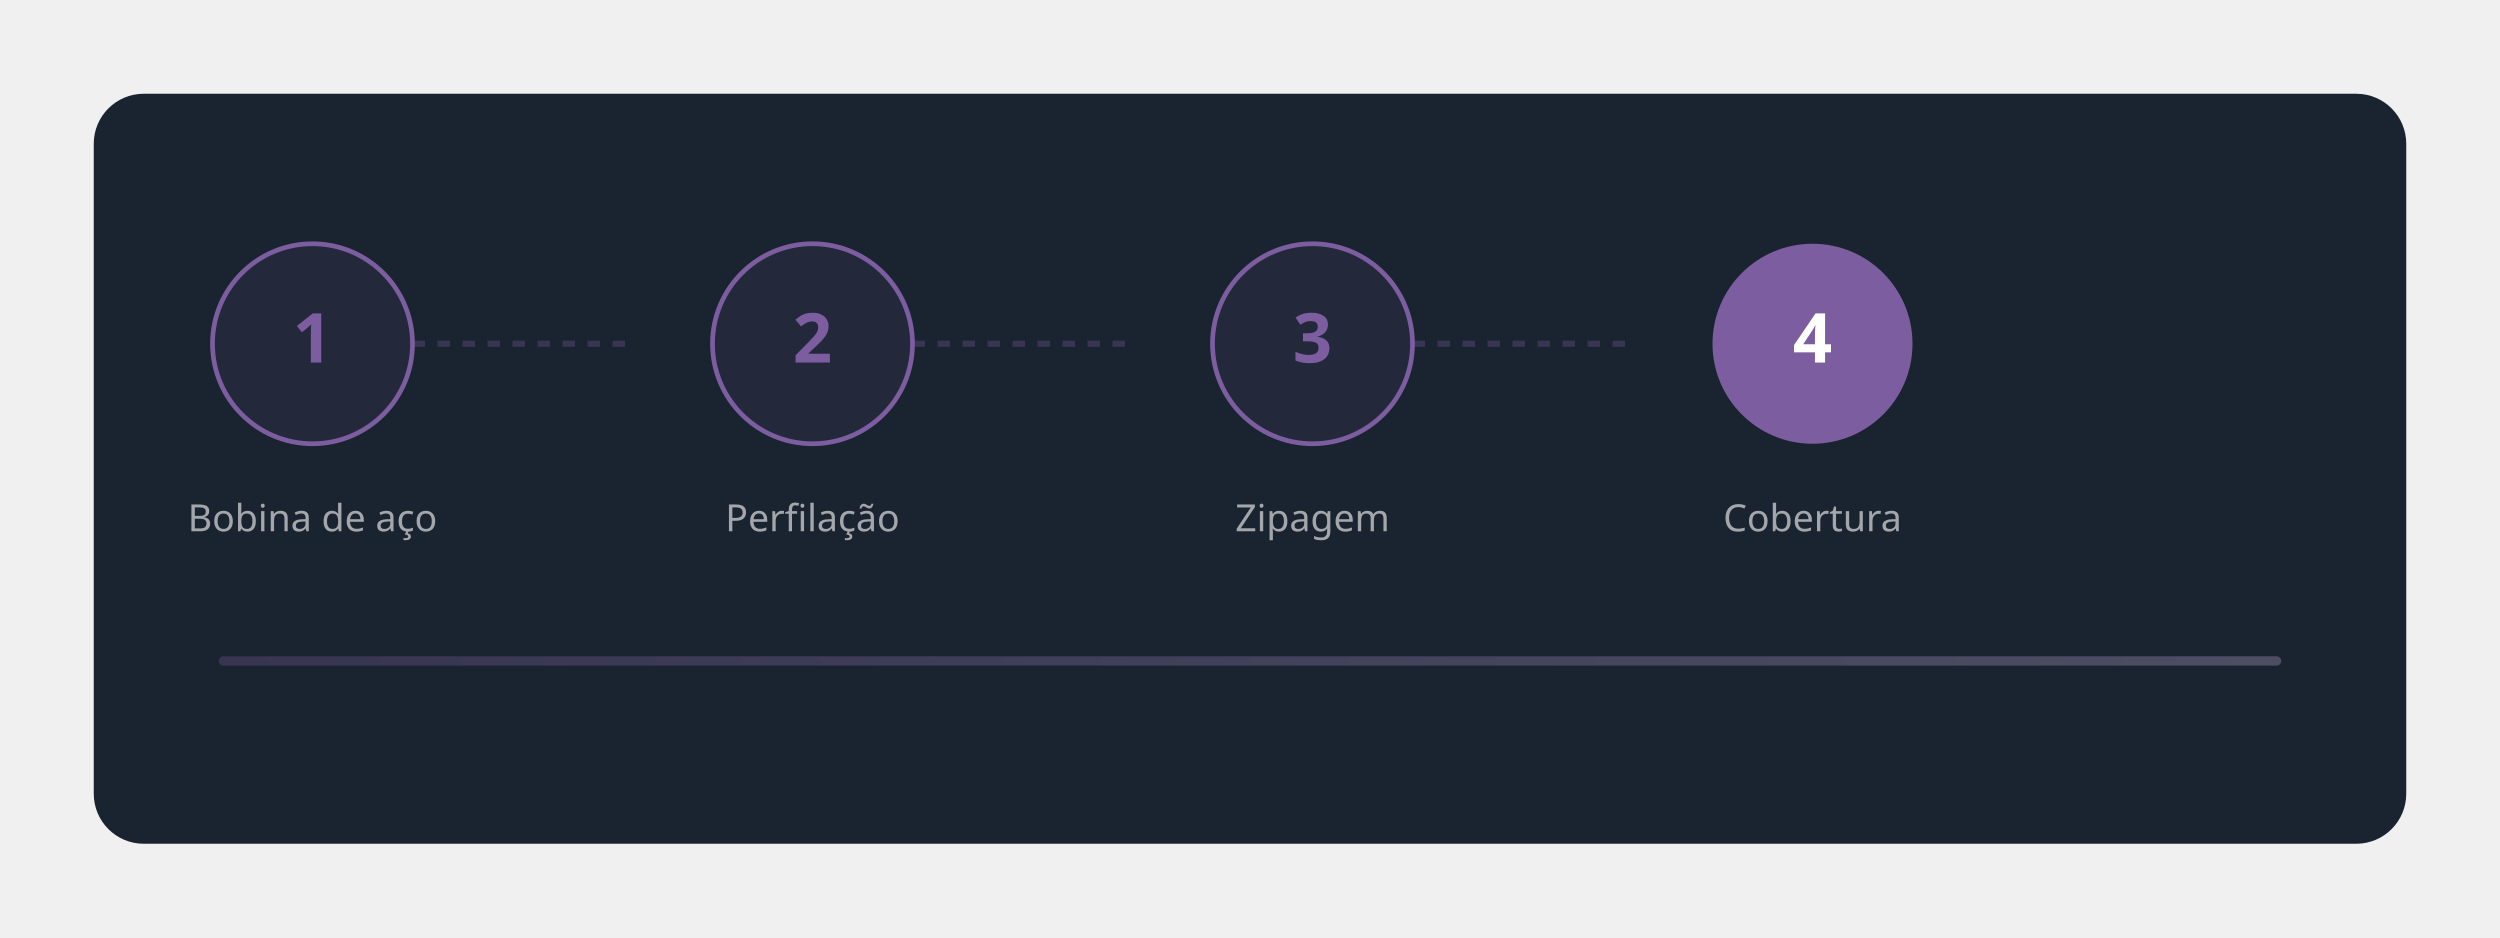
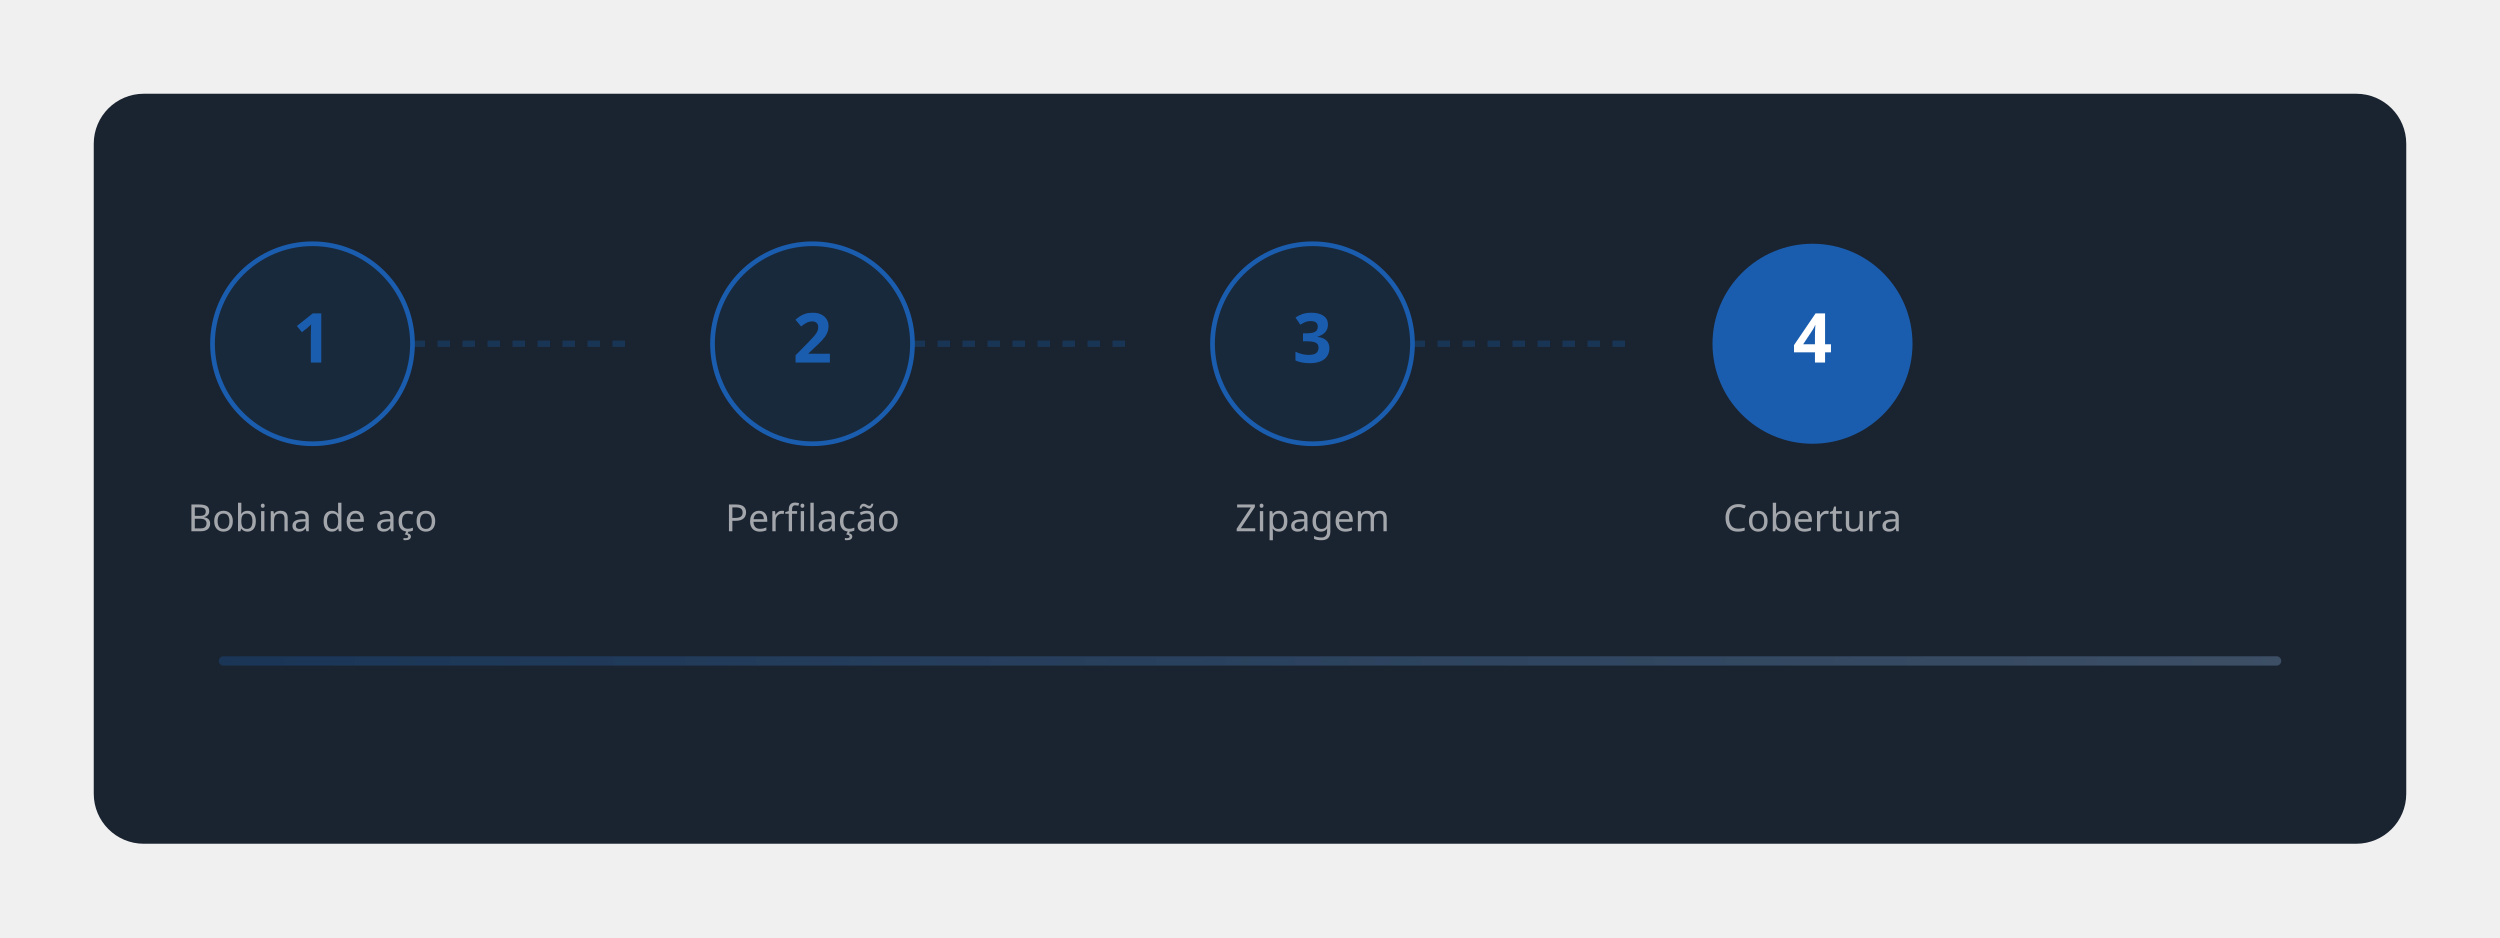
<svg xmlns="http://www.w3.org/2000/svg" viewBox="0 0 800 300" fill="none">
  <defs>
    <linearGradient id="gP" x1="0" y1="0" x2="1" y2="0">
-       <stop offset="0%" stop-color="#7C5EA0" />
-       <stop offset="100%" stop-color="#C6B1DF" />
+       <stop offset="0%" stop-color="#1A5DAF" />
+       <stop offset="100%" stop-color="#8CB4E0" />
    </linearGradient>
  </defs>
  <rect x="30" y="30" width="740" height="240" rx="16" fill="#1A2330" />
-   <circle cx="100" cy="110" r="32" fill="rgba(124,94,160,0.1)" stroke="#7C5EA0" stroke-width="1.5" />
-   <text x="100" y="116" text-anchor="middle" fill="#7C5EA0" font-family="system-ui" font-size="22" font-weight="700">1</text>
+   <circle cx="100" cy="110" r="32" fill="rgba(26,93,175,0.1)" stroke="#1A5DAF" stroke-width="1.5" />
+   <text x="100" y="116" text-anchor="middle" fill="#1A5DAF" font-family="system-ui" font-size="22" font-weight="700">1</text>
  <text x="100" y="170" text-anchor="middle" fill="rgba(255,255,255,0.6)" font-family="system-ui" font-size="12">Bobina de aço</text>
-   <line x1="132" y1="110" x2="200" y2="110" stroke="rgba(124,94,160,0.3)" stroke-width="2" stroke-dasharray="4 4" />
-   <circle cx="260" cy="110" r="32" fill="rgba(124,94,160,0.1)" stroke="#7C5EA0" stroke-width="1.5" />
-   <text x="260" y="116" text-anchor="middle" fill="#7C5EA0" font-family="system-ui" font-size="22" font-weight="700">2</text>
+   <line x1="132" y1="110" x2="200" y2="110" stroke="rgba(26,93,175,0.3)" stroke-width="2" stroke-dasharray="4 4" />
+   <circle cx="260" cy="110" r="32" fill="rgba(26,93,175,0.1)" stroke="#1A5DAF" stroke-width="1.5" />
+   <text x="260" y="116" text-anchor="middle" fill="#1A5DAF" font-family="system-ui" font-size="22" font-weight="700">2</text>
  <text x="260" y="170" text-anchor="middle" fill="rgba(255,255,255,0.6)" font-family="system-ui" font-size="12">Perfilação</text>
-   <line x1="292" y1="110" x2="360" y2="110" stroke="rgba(124,94,160,0.3)" stroke-width="2" stroke-dasharray="4 4" />
-   <circle cx="420" cy="110" r="32" fill="rgba(124,94,160,0.1)" stroke="#7C5EA0" stroke-width="1.5" />
-   <text x="420" y="116" text-anchor="middle" fill="#7C5EA0" font-family="system-ui" font-size="22" font-weight="700">3</text>
+   <line x1="292" y1="110" x2="360" y2="110" stroke="rgba(26,93,175,0.3)" stroke-width="2" stroke-dasharray="4 4" />
+   <circle cx="420" cy="110" r="32" fill="rgba(26,93,175,0.1)" stroke="#1A5DAF" stroke-width="1.5" />
+   <text x="420" y="116" text-anchor="middle" fill="#1A5DAF" font-family="system-ui" font-size="22" font-weight="700">3</text>
  <text x="420" y="170" text-anchor="middle" fill="rgba(255,255,255,0.6)" font-family="system-ui" font-size="12">Zipagem</text>
-   <line x1="452" y1="110" x2="520" y2="110" stroke="rgba(124,94,160,0.3)" stroke-width="2" stroke-dasharray="4 4" />
-   <circle cx="580" cy="110" r="32" fill="#7C5EA0" />
+   <line x1="452" y1="110" x2="520" y2="110" stroke="rgba(26,93,175,0.3)" stroke-width="2" stroke-dasharray="4 4" />
+   <circle cx="580" cy="110" r="32" fill="#1A5DAF" />
  <text x="580" y="116" text-anchor="middle" fill="#FFFFFF" font-family="system-ui" font-size="22" font-weight="700">4</text>
  <text x="580" y="170" text-anchor="middle" fill="rgba(255,255,255,0.6)" font-family="system-ui" font-size="12">Cobertura</text>
  <rect x="70" y="210" width="660" height="3" rx="1.5" fill="url(#gP)" opacity="0.3" />
</svg>
